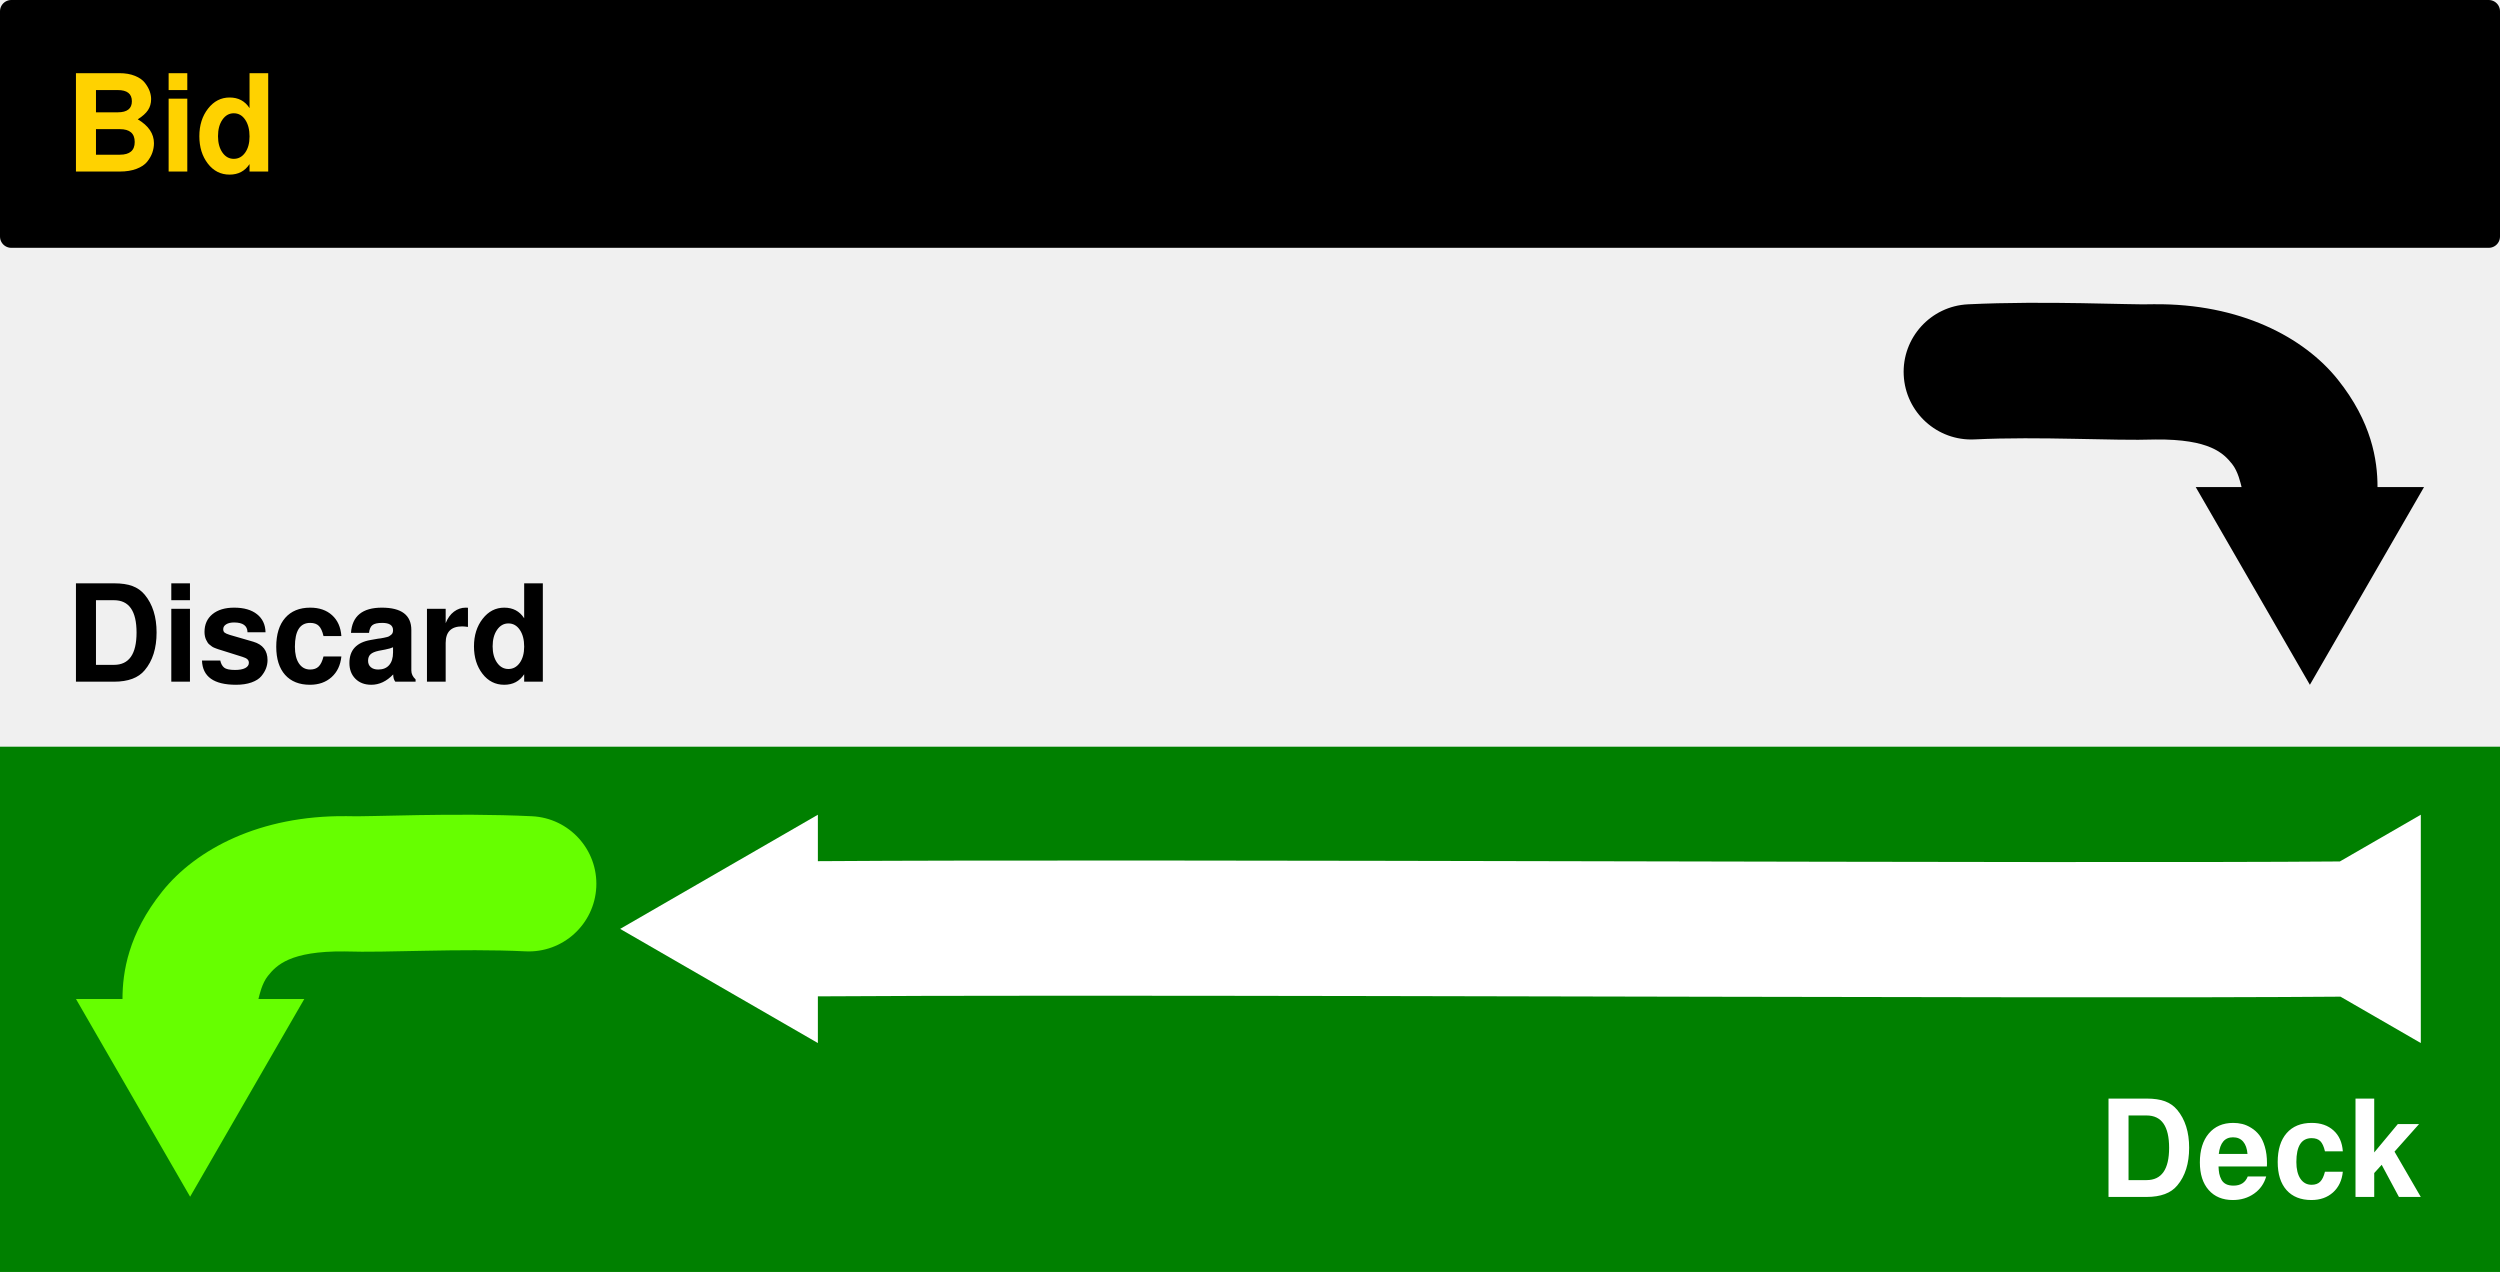
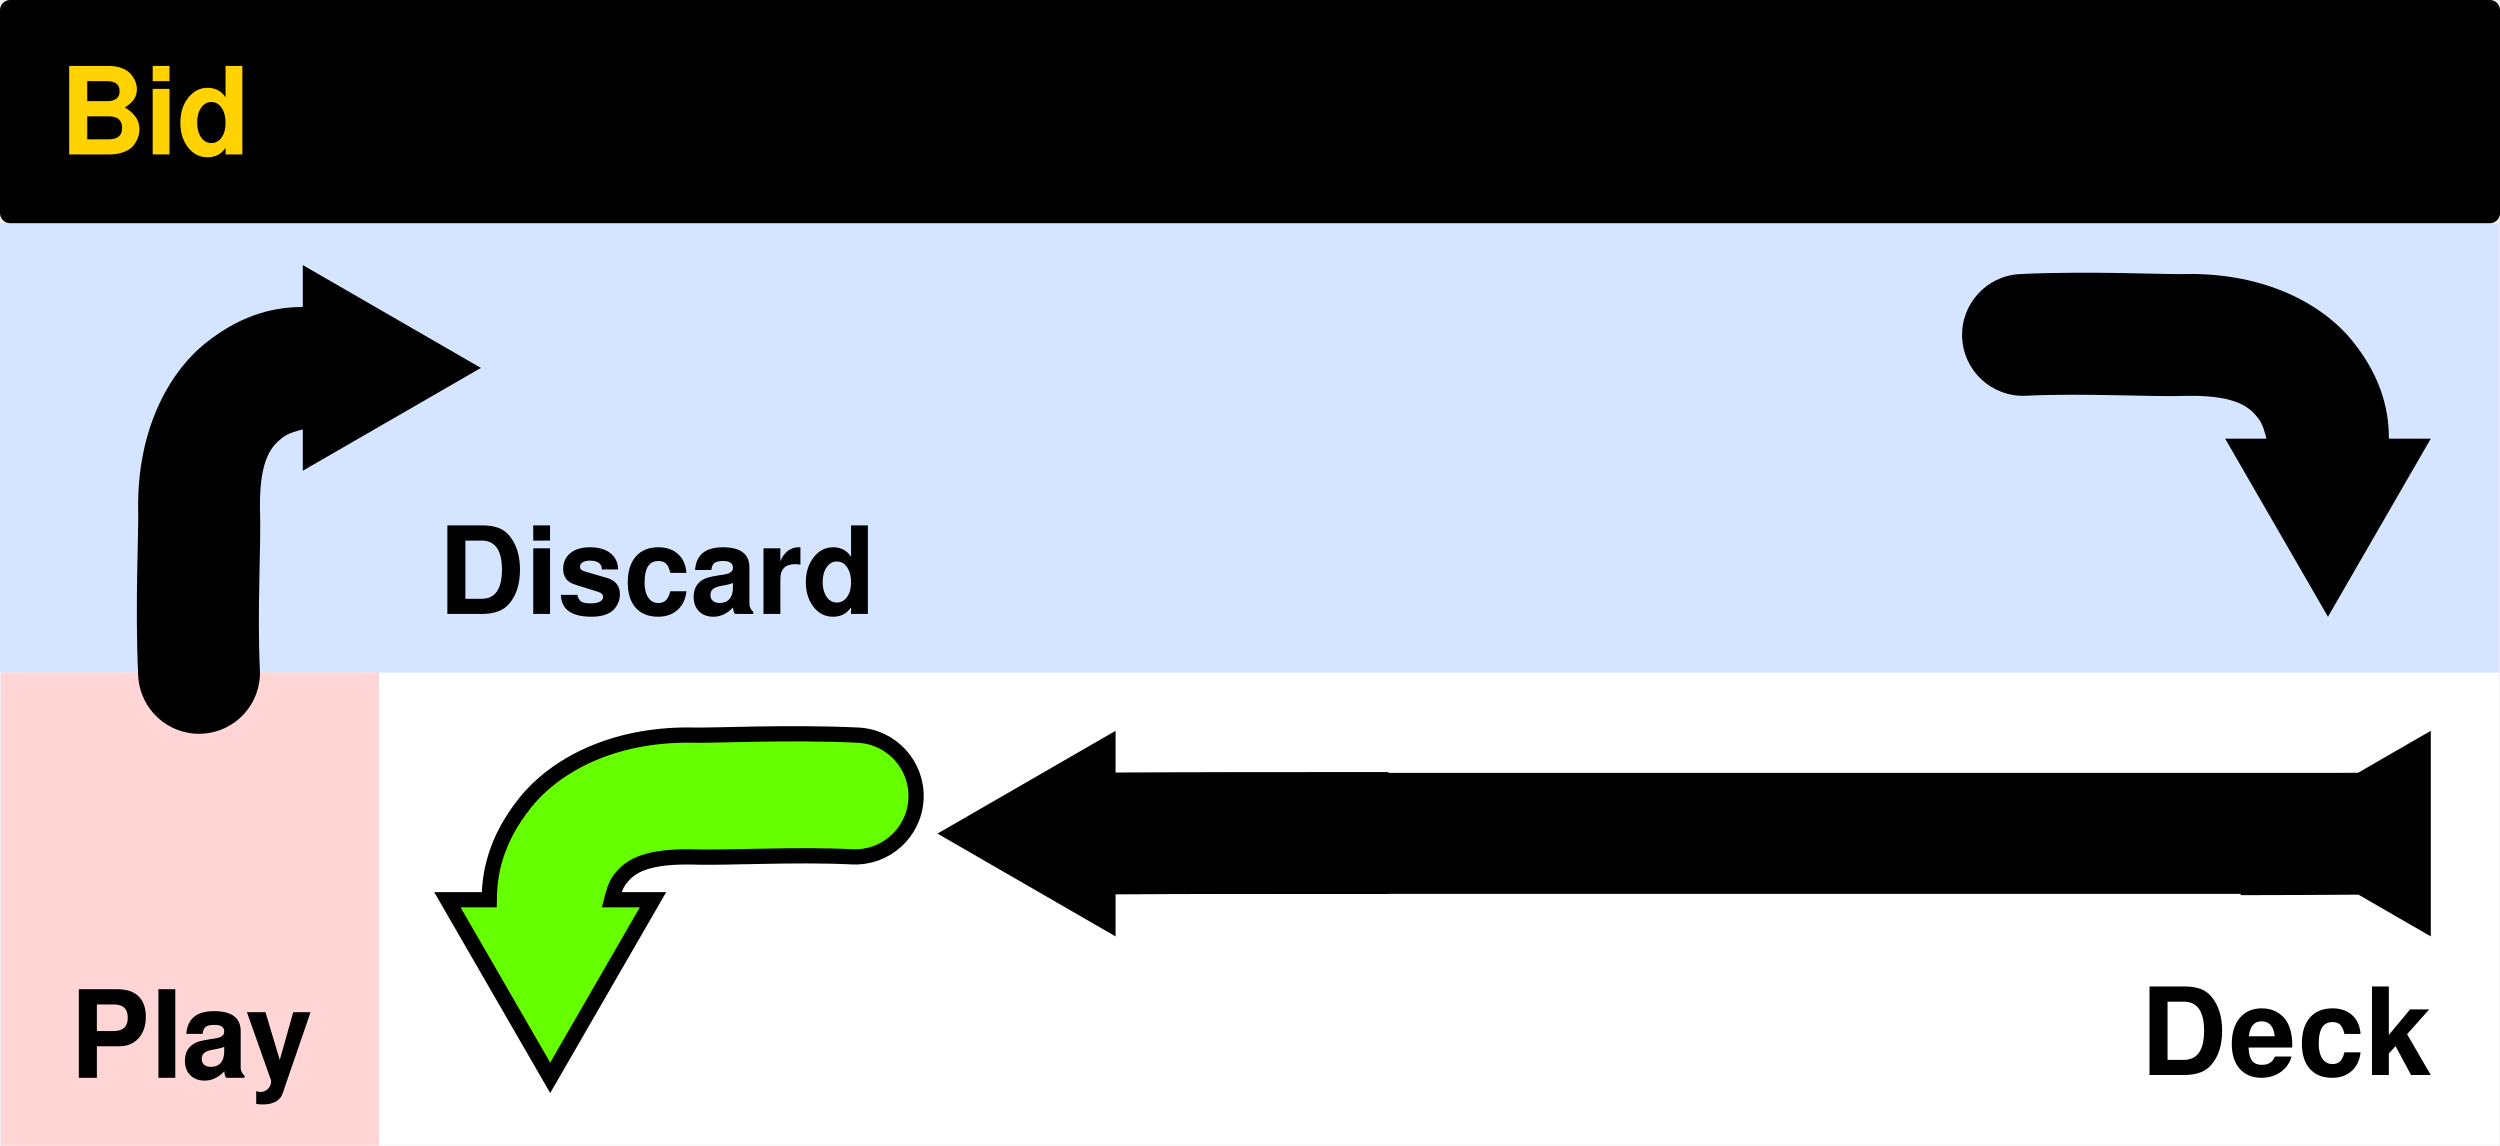
- <svg xmlns="http://www.w3.org/2000/svg" width="1478.577" height="752.28" viewBox="0 0 1478.577 752.28" id="svg2" version="1.1" xml:space="preserve">
+ <svg xmlns="http://www.w3.org/2000/svg" width="1641.695" height="752.276" viewBox="0 0 1641.695 752.276" id="svg2" version="1.1" xml:space="preserve">
  <defs id="defs4" />
-   <g id="layer1" transform="translate(673.9805,-839.5228)">
+   <g id="layer1" transform="translate(674.5067,-839.5227)">
    <g id="g4158" transform="matrix(2,0,0,2,-1800,-1412.362)">
-       <rect transform="rotate(90)" y="-1302.298" x="1346.752" height="739.288" width="155.33" id="rect4183-8-5-9-3-6-3-7-5-6-1-7-1-1-3-9-7-2-5-7-2-6-1-2-28" style="fill:#008000;fill-opacity:1;stroke:none;stroke-width:6.672;stroke-linecap:round;stroke-linejoin:round;stroke-miterlimit:4;stroke-dasharray:none;stroke-opacity:0.153" ry="0" />
+       <rect transform="rotate(90)" y="-1383.331" x="1346.752" height="696.156" width="155.328" id="rect4183-8-5-9-3-6-3-7-5-6-1-7-1-1-3-9-7-2-5-7-2-6-1-2-28" style="fill:#ffffff;fill-opacity:1;stroke:none;stroke-width:6.672;stroke-linecap:round;stroke-linejoin:round;stroke-miterlimit:4;stroke-dasharray:none;stroke-opacity:0.153" ry="0" />
+       <rect transform="rotate(90)" y="-1383.331" x="1199.228" height="820.584" width="147.524" id="rect4183-8-5-9-3-6-3-7-5-6-1-7-1-1-3-9-7-2-5-7-2-6-1-2-28-3" style="fill:#d5e5ff;fill-opacity:1;stroke:none;stroke-width:6.672;stroke-linecap:round;stroke-linejoin:round;stroke-miterlimit:4;stroke-dasharray:none;stroke-opacity:0.153" ry="0" />
+       <rect transform="rotate(90)" y="-687.176" x="1346.752" height="124.166" width="155.328" id="rect4183-8-5-9-3-6-3-7-5-6-1-7-1-1-3-9-7-2-5-7-2-6-1-2-28-9" style="fill:#ffd5d5;fill-opacity:1;stroke:none;stroke-width:6.672;stroke-linecap:round;stroke-linejoin:round;stroke-miterlimit:4;stroke-dasharray:none;stroke-opacity:0.153" ry="0" />
      <g id="g4546" transform="matrix(1.79048,0,0,1.112238,987.1999,-333.313)" style="fill:#b3b3b3" />
      <g id="g4546-6" transform="matrix(1.79048,0,0,1.112238,845.7268,-145.0876)" style="fill:#b3b3b3" />
      <g aria-label="SHIP" transform="matrix(0,0.3733333,-0.3733333,0,1066.033,939.9156)" id="text2762" style="font-weight:bold;font-size:85.77px;line-height:1.25;-inkscape-font-specification:'sans-serif, Bold';fill:#ffffff;stroke-width:1.339" />
      <g id="g4546-60" transform="matrix(1.79048,0,0,1.112238,987.1999,-24.46185)" style="fill:#b3b3b3" />
-       <path id="path283-2" style="color:#000000;fill:#66ff00;fill-opacity:1;fill-rule:evenodd;stroke-width:1.1;stroke-linecap:round;-inkscape-stroke:none" d="m 619.232,1479.832 -33.759,-58.473 h 13.757 l 0.004,-0.283 -0.002,0.283 c 0,-7.971 1.722,-19.253 11.754,-31.799 10.032,-12.546 28.947,-22.513 54.345,-22.265 h 0.295 l 0.296,0.012 c 5.903,0.232 31.404,-1.098 54.403,0.011 a 20,20 0 0 1 19.016,20.936 20,20 0 0 1 -20.937,19.016 c -19.616,-0.943 -40.909,0.464 -53.559,0.025 0.033,3e-4 0.062,0 0.095,-10e-4 l -0.591,-0.013 c 0.158,0.011 0.335,0.011 0.496,0.014 -16.056,-0.14 -20.086,4.081 -22.616,7.246 -1.77,2.214 -2.498,5.648 -2.795,6.817 h 13.558 z" />
-       <path id="path4788-2-6" style="fill:#ffffff;fill-opacity:1;stroke:none;stroke-width:11.364;stroke-dasharray:none;stroke-dashoffset:0;stroke-opacity:0.511" d="m 804.868,1434.389 -58.472,-33.759 58.472,-33.759 v 13.734 c 99.745,-0.703 370.879,0.762 450.077,0.084 l 23.935,-13.818 v 67.517 l -23.758,-13.716 c -20.149,0.172 -51.413,0.216 -89.792,0.185 -115.424,-0.096 -286.381,-0.792 -360.462,-0.277 z" />
-       <path id="path283-2-5" style="color:#000000;fill:#000000;fill-opacity:1;fill-rule:evenodd;stroke-width:1.1;stroke-linecap:round;-inkscape-stroke:none" d="m 1246.076,1328.445 33.759,-58.473 h -13.757 v -0.283 0.283 c 0,-7.971 -1.722,-19.253 -11.754,-31.799 -10.031,-12.546 -28.947,-22.513 -54.345,-22.265 h -0.295 l -0.296,0.012 c -5.903,0.232 -31.404,-1.098 -54.403,0.011 a 20,20 0 0 0 -19.016,20.936 20,20 0 0 0 20.936,19.016 c 19.616,-0.943 40.91,0.464 53.559,0.025 -0.033,3e-4 -0.062,0 -0.095,-10e-4 l 0.591,-0.013 c -0.159,0.011 -0.335,0.011 -0.496,0.014 16.056,-0.14 20.086,4.081 22.616,7.246 1.77,2.214 2.498,5.648 2.795,6.817 h -13.558 z" />
+       <path id="path283-2" style="color:#000000;fill:#66ff00;fill-opacity:1;fill-rule:evenodd;stroke-width:5;stroke-linecap:round;stroke:#000000;stroke-dasharray:none" d="m 743.398,1479.832 -33.759,-58.473 h 13.757 l 0.004,-0.283 -0.002,0.283 c 0,-7.971 1.722,-19.253 11.754,-31.799 10.032,-12.546 28.947,-22.513 54.345,-22.265 h 0.295 l 0.296,0.012 c 5.903,0.232 31.404,-1.098 54.403,0.011 a 20,20 0 0 1 19.016,20.936 20,20 0 0 1 -20.937,19.016 c -19.616,-0.943 -40.909,0.464 -53.559,0.025 0.033,3e-4 0.062,0 0.095,-10e-4 l -0.591,-0.013 c 0.158,0.011 0.335,0.011 0.496,0.014 -16.056,-0.14 -20.086,4.081 -22.616,7.246 -1.77,2.214 -2.498,5.648 -2.795,6.817 h 13.558 z" />
+       <path id="path283-2-7" style="color:#000000;fill:#000000;fill-opacity:1;fill-rule:evenodd;stroke-width:1.1;stroke-linecap:round;-inkscape-stroke:none" d="m 1327.109,1328.445 33.759,-58.473 h -13.757 v -0.283 0.283 c 0,-7.971 -1.722,-19.253 -11.754,-31.799 -10.031,-12.546 -28.947,-22.513 -54.345,-22.265 h -0.295 l -0.296,0.012 c -5.903,0.232 -31.404,-1.098 -54.403,0.011 a 20,20 0 0 0 -19.016,20.936 20,20 0 0 0 20.936,19.016 c 19.616,-0.943 40.91,0.464 53.559,0.025 -0.033,3e-4 -0.062,0 -0.095,-10e-4 l 0.591,-0.013 c -0.158,0.011 -0.335,0.011 -0.496,0.014 16.056,-0.14 20.086,4.081 22.616,7.246 1.77,2.214 2.498,5.648 2.795,6.817 h -13.558 z" />
+       <path id="path283-2-2" style="color:#000000;fill:#000000;fill-opacity:1;fill-rule:evenodd;stroke-width:1.1;stroke-linecap:round;-inkscape-stroke:none" d="m 720.639,1246.742 -58.473,-33.759 v 13.757 h -0.283 0.283 c -7.971,0 -19.253,1.722 -31.799,11.754 -12.546,10.032 -22.513,28.947 -22.265,54.345 v 0.295 l 0.012,0.296 c 0.232,5.903 -1.098,31.404 0.011,54.403 a 20,20 0 0 0 20.936,19.016 20,20 0 0 0 19.016,-20.936 c -0.943,-19.616 0.464,-40.91 0.025,-53.559 3e-4,0.033 0,0.062 -0.001,0.095 l -0.013,-0.591 c 0.011,0.158 0.011,0.335 0.014,0.496 -0.14,-16.056 4.081,-20.086 7.246,-22.616 2.214,-1.77 5.648,-2.498 6.817,-2.795 v 13.558 z" />
+       <path id="path283-2-5-9" style="color:#000000;fill:#000000;fill-opacity:1;fill-rule:evenodd;stroke-width:1.1;stroke-linecap:round;-inkscape-stroke:none" d="m 1124.47,1184.415 33.758,-58.473 33.759,58.473 h -13.757 -40.202 z" />
      <g aria-label="SHIP" transform="matrix(0,0.3733333,-0.3733333,0,1207.506,1060.542)" id="text2762-8" style="font-weight:bold;font-size:85.77px;line-height:1.25;-inkscape-font-specification:'sans-serif, Bold';fill:#ffffff;stroke-width:1.339" />
-       <text xml:space="preserve" style="font-style:normal;font-variant:normal;font-weight:600;font-stretch:normal;font-size:39.687px;line-height:1.25;font-family:FreeSans;-inkscape-font-specification:'FreeSans, Semi-Bold';font-variant-ligatures:normal;font-variant-caps:normal;font-variant-numeric:normal;font-variant-east-asian:normal;fill:#ffffff;fill-opacity:1;stroke:none;stroke-width:0.5;stroke-opacity:1" x="1189.54" y="1472.227" id="text15701-9" transform="scale(0.9948168,1.00521)">
-         <tspan id="tspan15699-2" style="font-style:normal;font-variant:normal;font-weight:600;font-stretch:normal;font-size:39.687px;font-family:FreeSans;-inkscape-font-specification:'FreeSans, Semi-Bold';font-variant-ligatures:normal;font-variant-caps:normal;font-variant-numeric:normal;font-variant-east-asian:normal;fill:#ffffff;fill-opacity:1;stroke:none;stroke-width:0.5;stroke-opacity:1" x="1189.54" y="1472.227">Deck</tspan>
+       <text xml:space="preserve" style="font-style:normal;font-variant:normal;font-weight:600;font-stretch:normal;font-size:39.687px;line-height:1.25;font-family:FreeSans;-inkscape-font-specification:'FreeSans, Semi-Bold';font-variant-ligatures:normal;font-variant-caps:normal;font-variant-numeric:normal;font-variant-east-asian:normal;fill:#000000;fill-opacity:1;stroke:none;stroke-width:0.5;stroke-opacity:1" x="1271.955" y="1471.249" id="text15701-9" transform="scale(0.9948168,1.00521)">
+         <tspan id="tspan15699-2" style="font-style:normal;font-variant:normal;font-weight:600;font-stretch:normal;font-size:39.687px;font-family:FreeSans;-inkscape-font-specification:'FreeSans, Semi-Bold';font-variant-ligatures:normal;font-variant-caps:normal;font-variant-numeric:normal;font-variant-east-asian:normal;fill:#000000;fill-opacity:1;stroke:none;stroke-width:0.5;stroke-opacity:1" x="1271.955" y="1471.249">Deck</tspan>
      </text>
-       <rect transform="rotate(90)" y="-1298.962" x="1129.279" height="732.616" width="66.613" id="rect4183-8-5-9-3-6-3-7-5-6-1-7-1-1-3-9-7-2-5-7-2-6-1-2-2" style="fill:#000000;fill-opacity:1;stroke:#000000;stroke-width:6.672;stroke-linecap:round;stroke-linejoin:round;stroke-miterlimit:4;stroke-dasharray:none;stroke-opacity:1" ry="0" />
+       <text xml:space="preserve" style="font-style:normal;font-variant:normal;font-weight:600;font-stretch:normal;font-size:39.687px;line-height:1.25;font-family:FreeSans;-inkscape-font-specification:'FreeSans, Semi-Bold';font-variant-ligatures:normal;font-variant-caps:normal;font-variant-numeric:normal;font-variant-east-asian:normal;fill:#000000;fill-opacity:1;stroke:none;stroke-width:0.5;stroke-opacity:1" x="588.524" y="1472.162" id="text15701-9-5" transform="scale(0.9948168,1.00521)">
+         <tspan id="tspan15699-2-3" style="font-style:normal;font-variant:normal;font-weight:600;font-stretch:normal;font-size:39.687px;font-family:FreeSans;-inkscape-font-specification:'FreeSans, Semi-Bold';font-variant-ligatures:normal;font-variant-caps:normal;font-variant-numeric:normal;font-variant-east-asian:normal;fill:#000000;fill-opacity:1;stroke:none;stroke-width:0.5;stroke-opacity:1" x="588.524" y="1472.162">Play</tspan>
+       </text>
+       <rect transform="rotate(90)" y="-1380.258" x="1129.279" height="814.176" width="66.613" id="rect4183-8-5-9-3-6-3-7-5-6-1-7-1-1-3-9-7-2-5-7-2-6-1-2-2" style="fill:#000000;fill-opacity:1;stroke:#000000;stroke-width:6.672;stroke-linecap:round;stroke-linejoin:round;stroke-miterlimit:4;stroke-dasharray:none;stroke-opacity:1" ry="0" />
      <text xml:space="preserve" style="font-style:normal;font-variant:normal;font-weight:600;font-stretch:normal;font-size:39.687px;line-height:1.25;font-family:FreeSans;-inkscape-font-specification:'FreeSans, Semi-Bold';font-variant-ligatures:normal;font-variant-caps:normal;font-variant-numeric:normal;font-variant-east-asian:normal;fill:#ffd200;fill-opacity:1;stroke:none;stroke-width:0.5;stroke-opacity:1" x="585.349" y="1170.569" id="text15701-9-8" transform="scale(0.9948168,1.00521)">
        <tspan id="tspan15699-2-7" style="font-style:normal;font-variant:normal;font-weight:600;font-stretch:normal;font-size:39.687px;font-family:FreeSans;-inkscape-font-specification:'FreeSans, Semi-Bold';font-variant-ligatures:normal;font-variant-caps:normal;font-variant-numeric:normal;font-variant-east-asian:normal;fill:#ffd200;fill-opacity:1;stroke:none;stroke-width:0.5;stroke-opacity:1" x="585.349" y="1170.569">Bid</tspan>
      </text>
-       <text xml:space="preserve" style="font-style:normal;font-variant:normal;font-weight:600;font-stretch:normal;font-size:39.687px;line-height:1.25;font-family:FreeSans;-inkscape-font-specification:'FreeSans, Semi-Bold';font-variant-ligatures:normal;font-variant-caps:normal;font-variant-numeric:normal;font-variant-east-asian:normal;fill:#000000;fill-opacity:1;stroke:none;stroke-width:0.5;stroke-opacity:1" x="585.349" y="1320.646" id="text15701-9-8-9" transform="scale(0.9948168,1.00521)">
-         <tspan id="tspan15699-2-7-2" style="font-style:normal;font-variant:normal;font-weight:600;font-stretch:normal;font-size:39.687px;font-family:FreeSans;-inkscape-font-specification:'FreeSans, Semi-Bold';font-variant-ligatures:normal;font-variant-caps:normal;font-variant-numeric:normal;font-variant-east-asian:normal;fill:#000000;fill-opacity:1;stroke:none;stroke-width:0.5;stroke-opacity:1" x="585.349" y="1320.646">Discard</tspan>
+       <text xml:space="preserve" style="font-style:normal;font-variant:normal;font-weight:600;font-stretch:normal;font-size:39.687px;line-height:1.25;font-family:FreeSans;-inkscape-font-specification:'FreeSans, Semi-Bold';font-variant-ligatures:normal;font-variant-caps:normal;font-variant-numeric:normal;font-variant-east-asian:normal;fill:#000000;fill-opacity:1;stroke:none;stroke-width:0.5;stroke-opacity:1" x="710.162" y="1320.646" id="text15701-9-8-9" transform="scale(0.9948168,1.00521)">
+         <tspan id="tspan15699-2-7-2" style="font-style:normal;font-variant:normal;font-weight:600;font-stretch:normal;font-size:39.687px;font-family:FreeSans;-inkscape-font-specification:'FreeSans, Semi-Bold';font-variant-ligatures:normal;font-variant-caps:normal;font-variant-numeric:normal;font-variant-east-asian:normal;fill:#000000;fill-opacity:1;stroke:none;stroke-width:0.5;stroke-opacity:1" x="710.162" y="1320.646">Discard</tspan>
      </text>
+       <path id="path4788-2-6-6" style="fill:#000000;fill-opacity:1;stroke:none;stroke-width:11.364;stroke-dasharray:none;stroke-dashoffset:0;stroke-opacity:0.511" d="m 929.033,1365.888 -58.472,33.759 58.472,33.759 v -13.809 c 22.141,-0.154 54.222,-0.182 89.603,-0.168 v -39.991 c -35.501,-0.012 -67.239,0.027 -89.603,0.185 z" />
+       <path id="path4788-2-6-7" style="fill:#000000;fill-opacity:1;stroke:none;stroke-width:11.364;stroke-dasharray:none;stroke-dashoffset:0;stroke-opacity:0.511" d="m 1360.868,1365.888 -23.935,13.818 c -9.999,0.086 -23.119,0.136 -38.507,0.162 v 39.99 c 15.37,-0.028 28.488,-0.082 38.684,-0.169 l 23.758,13.716 z" />
+       <rect style="fill:#000000;stroke-width:6.672;stroke-linecap:round;stroke-opacity:0.153" id="rect630" width="408.23" height="39.723" x="928.703" y="1379.706" />
    </g>
  </g>
</svg>
